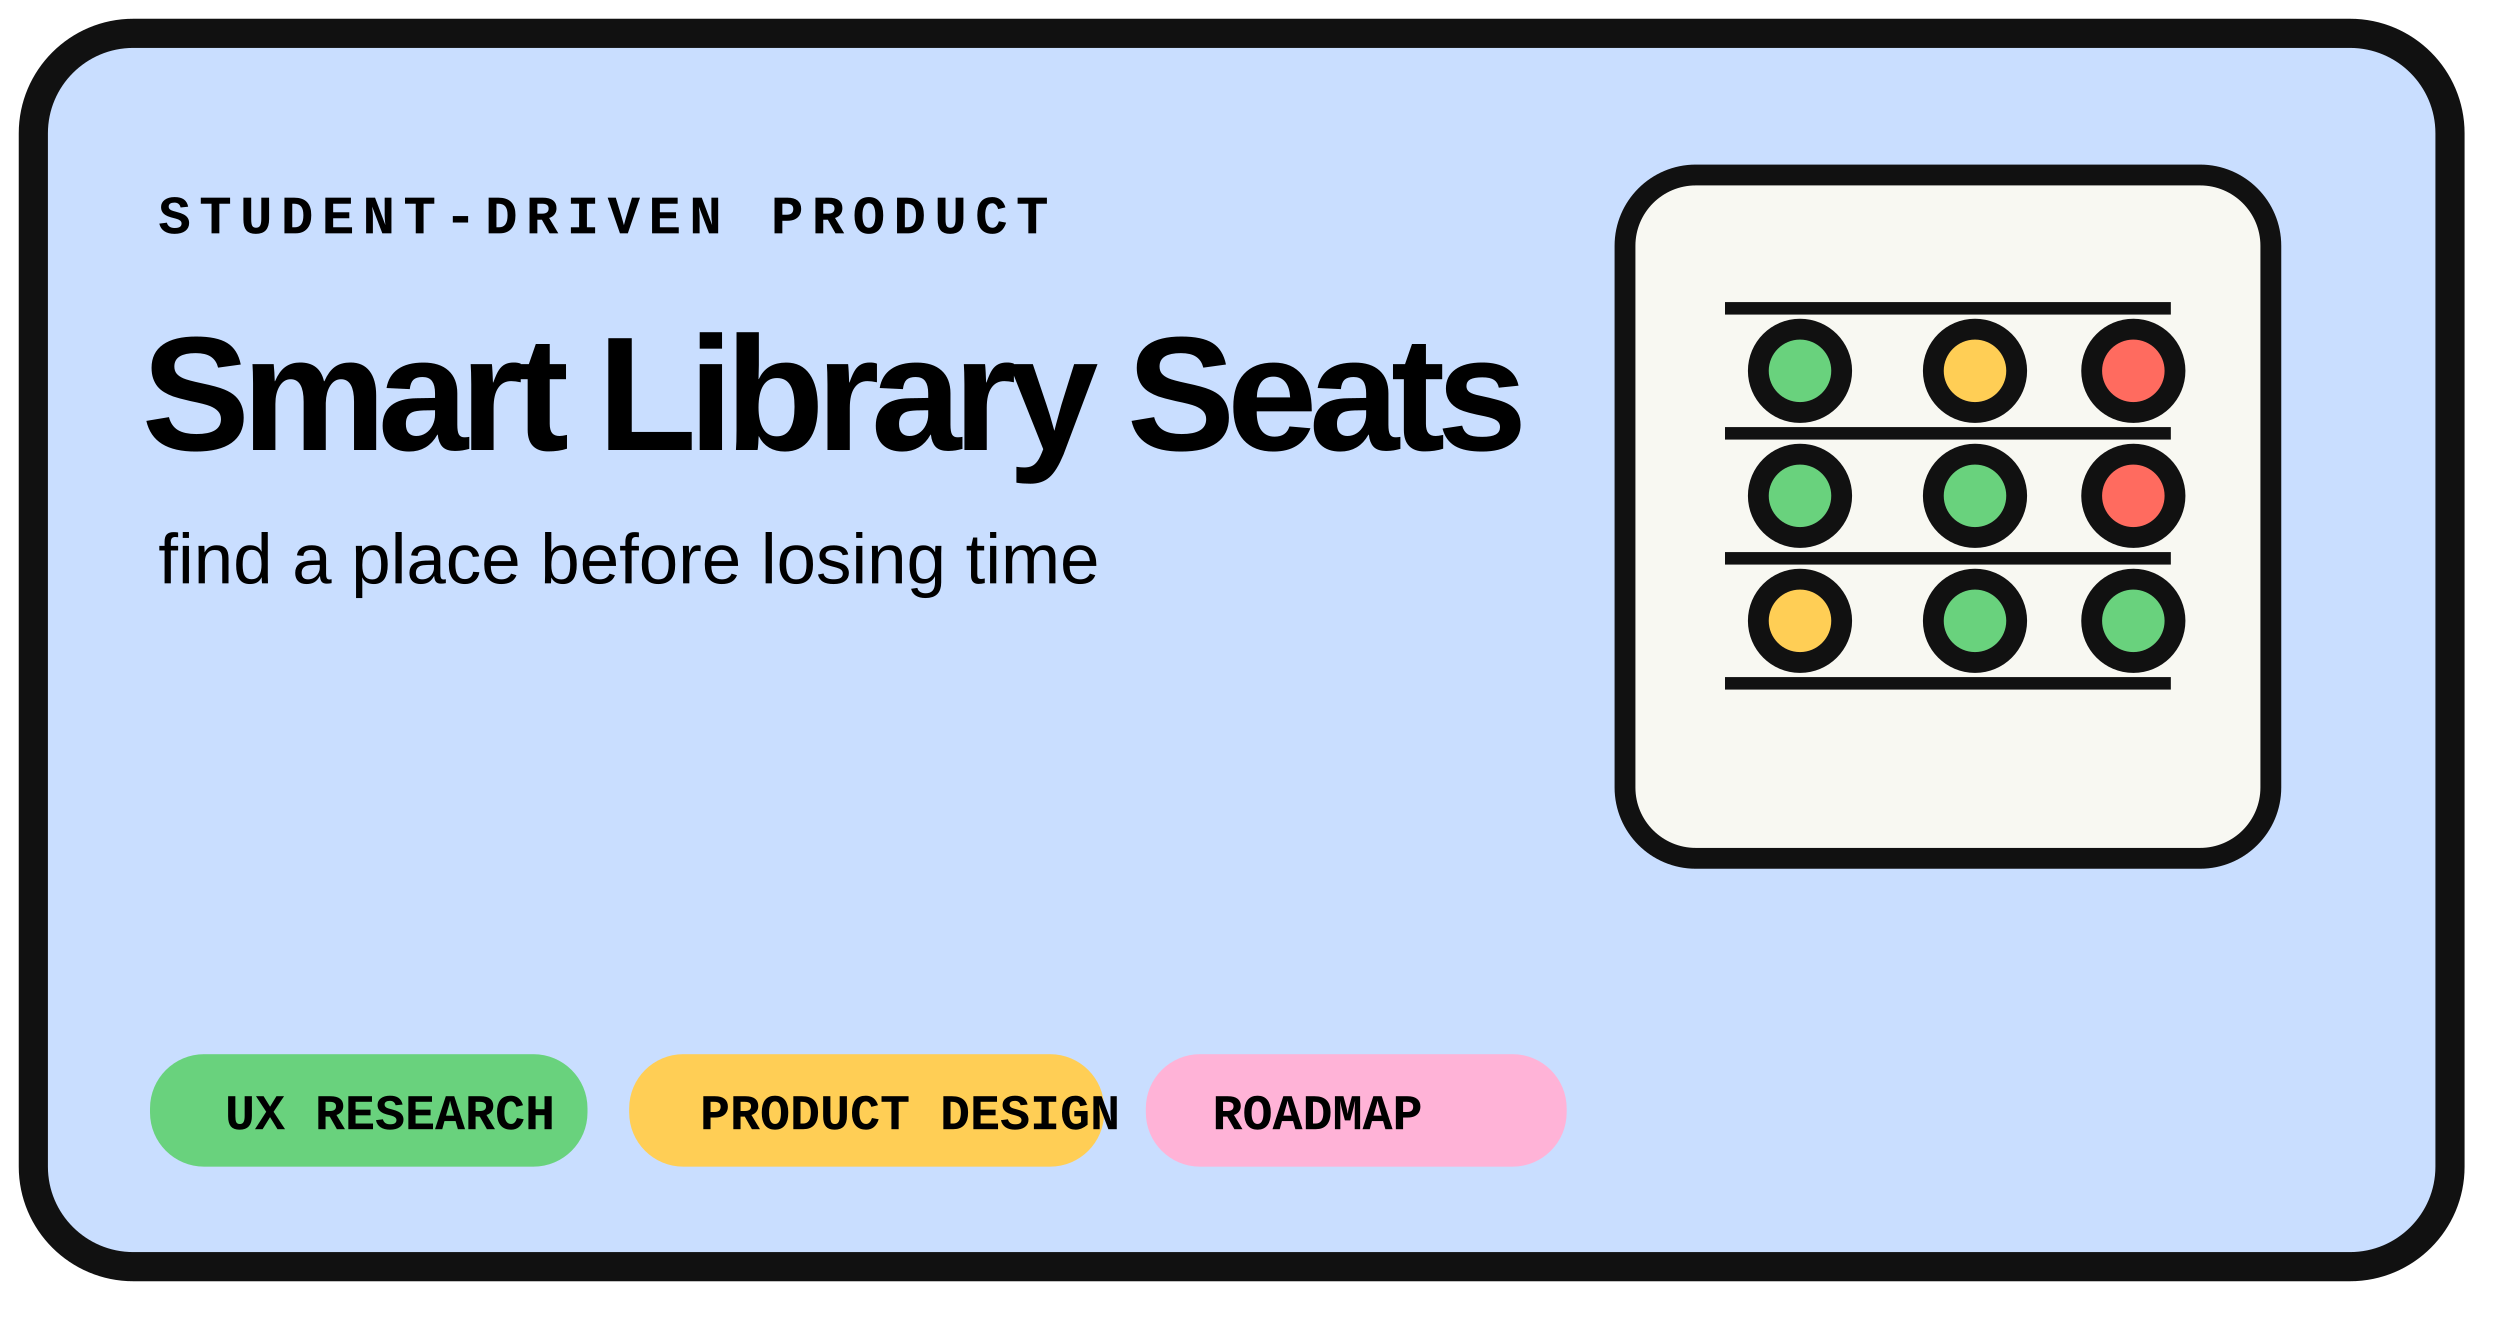
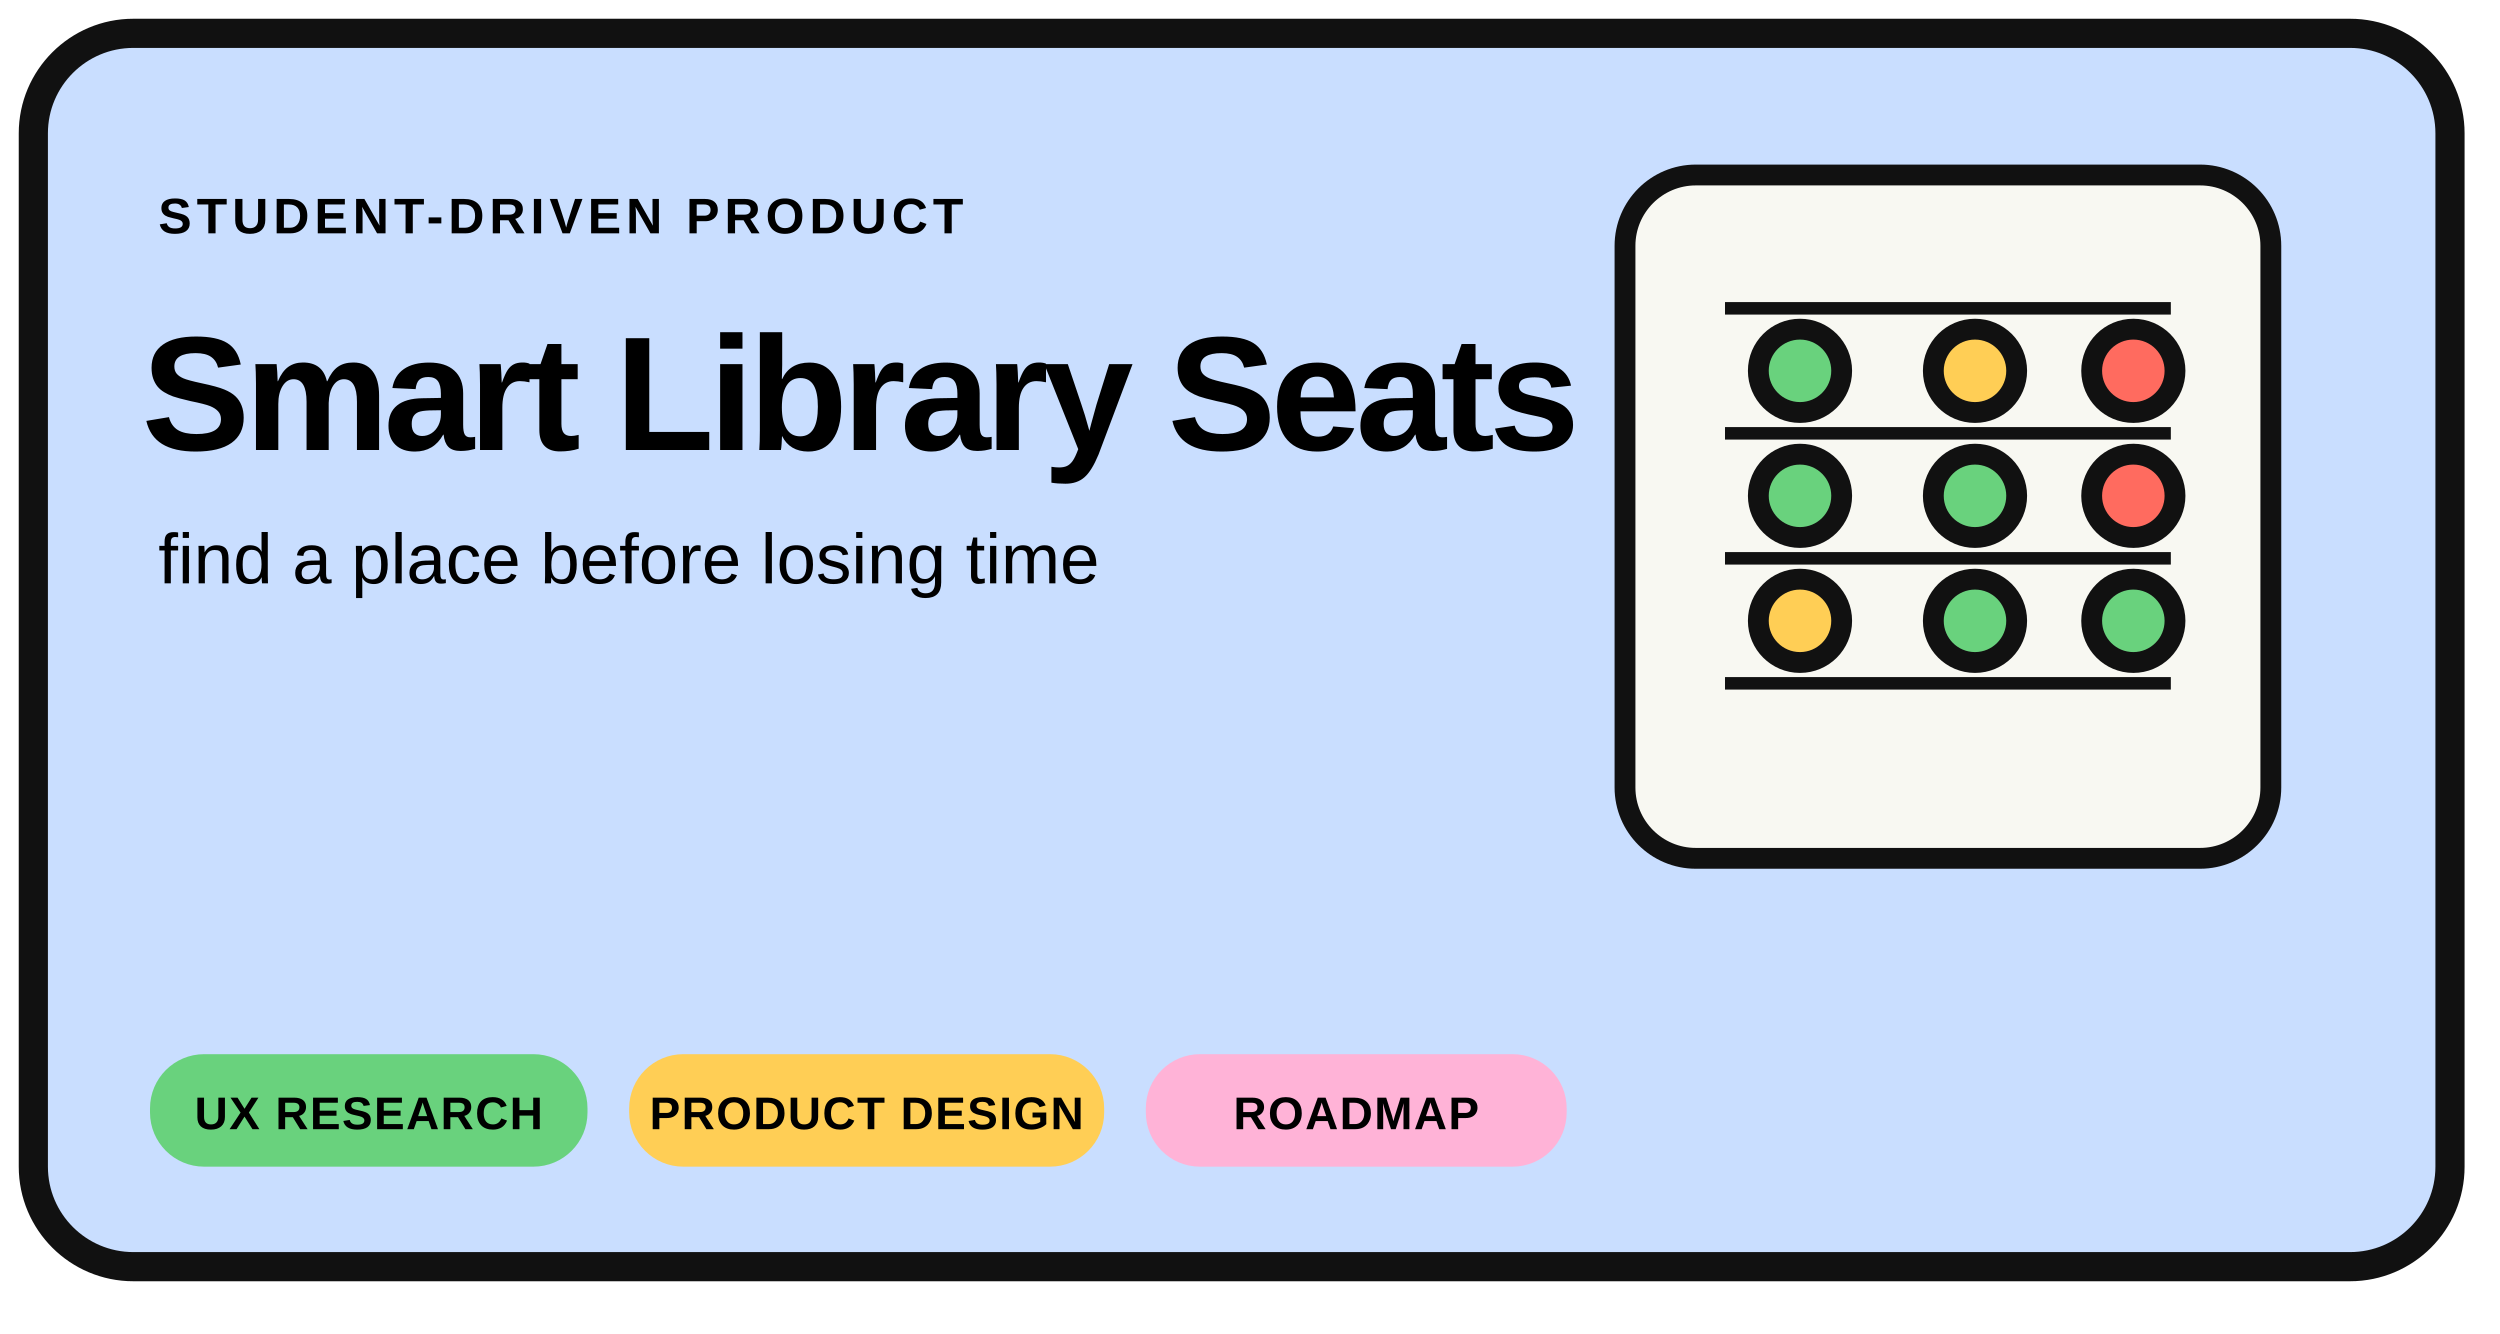
<svg xmlns="http://www.w3.org/2000/svg" width="600" height="320" viewBox="0 0 600 320" role="img" aria-label="Smart Library Seat Finder project card">
  <rect x="8" y="8" width="580" height="296" rx="24" fill="#C9DEFF" stroke="#111" stroke-width="7" />
-   <text x="38" y="56" font-family="Courier New,monospace" font-size="13" font-weight="700" letter-spacing="2">STUDENT-DRIVEN PRODUCT</text>
-   <text x="34" y="108" font-family="Arial,Helvetica,sans-serif" font-size="39" font-weight="900" letter-spacing="-2">Smart Library Seats</text>
-   <text x="38" y="140" font-family="Arial,Helvetica,sans-serif" font-size="17">find a place before losing time</text>
+   <text x="38" y="56" font-family="Helvetica Neue,Arial,sans-serif" font-size="12" font-weight="700" letter-spacing="1.2">STUDENT-DRIVEN PRODUCT</text>
+   <text x="34" y="108" font-family="Helvetica Neue,Arial,sans-serif" font-size="39" font-weight="700" letter-spacing="-1.3">Smart Library Seats</text>
+   <text x="38" y="140" font-family="Helvetica Neue,Arial,sans-serif" font-size="17">find a place before losing time</text>
  <g transform="translate(390 42)" stroke="#111" stroke-width="5">
    <rect width="155" height="164" rx="17" fill="#F8F8F2" />
    <path d="M24 32h107M24 62h107M24 92h107M24 122h107" stroke-width="3" />
    <circle cx="42" cy="47" r="10" fill="#69D27D" />
    <circle cx="84" cy="47" r="10" fill="#FFCE55" />
    <circle cx="122" cy="47" r="10" fill="#FF6B5F" />
    <circle cx="42" cy="77" r="10" fill="#69D27D" />
    <circle cx="84" cy="77" r="10" fill="#69D27D" />
    <circle cx="122" cy="77" r="10" fill="#FF6B5F" />
    <circle cx="42" cy="107" r="10" fill="#FFCE55" />
    <circle cx="84" cy="107" r="10" fill="#69D27D" />
    <circle cx="122" cy="107" r="10" fill="#69D27D" />
  </g>
-   <g font-family="Courier New,monospace" font-size="12" font-weight="700">
+   <g font-family="Helvetica Neue,Arial,sans-serif" font-size="11" font-weight="700" letter-spacing=".35" text-anchor="middle">
    <rect x="36" y="253" width="105" height="27" rx="13" fill="#69D27D" />
-     <text x="54" y="271">UX RESEARCH</text>
+     <text x="88.5" y="271">UX RESEARCH</text>
    <rect x="151" y="253" width="114" height="27" rx="13" fill="#FFCE55" />
-     <text x="168" y="271">PRODUCT DESIGN</text>
+     <text x="208" y="271">PRODUCT DESIGN</text>
    <rect x="275" y="253" width="101" height="27" rx="13" fill="#FFB3D7" />
-     <text x="291" y="271">ROADMAP</text>
+     <text x="325.5" y="271">ROADMAP</text>
  </g>
</svg>
